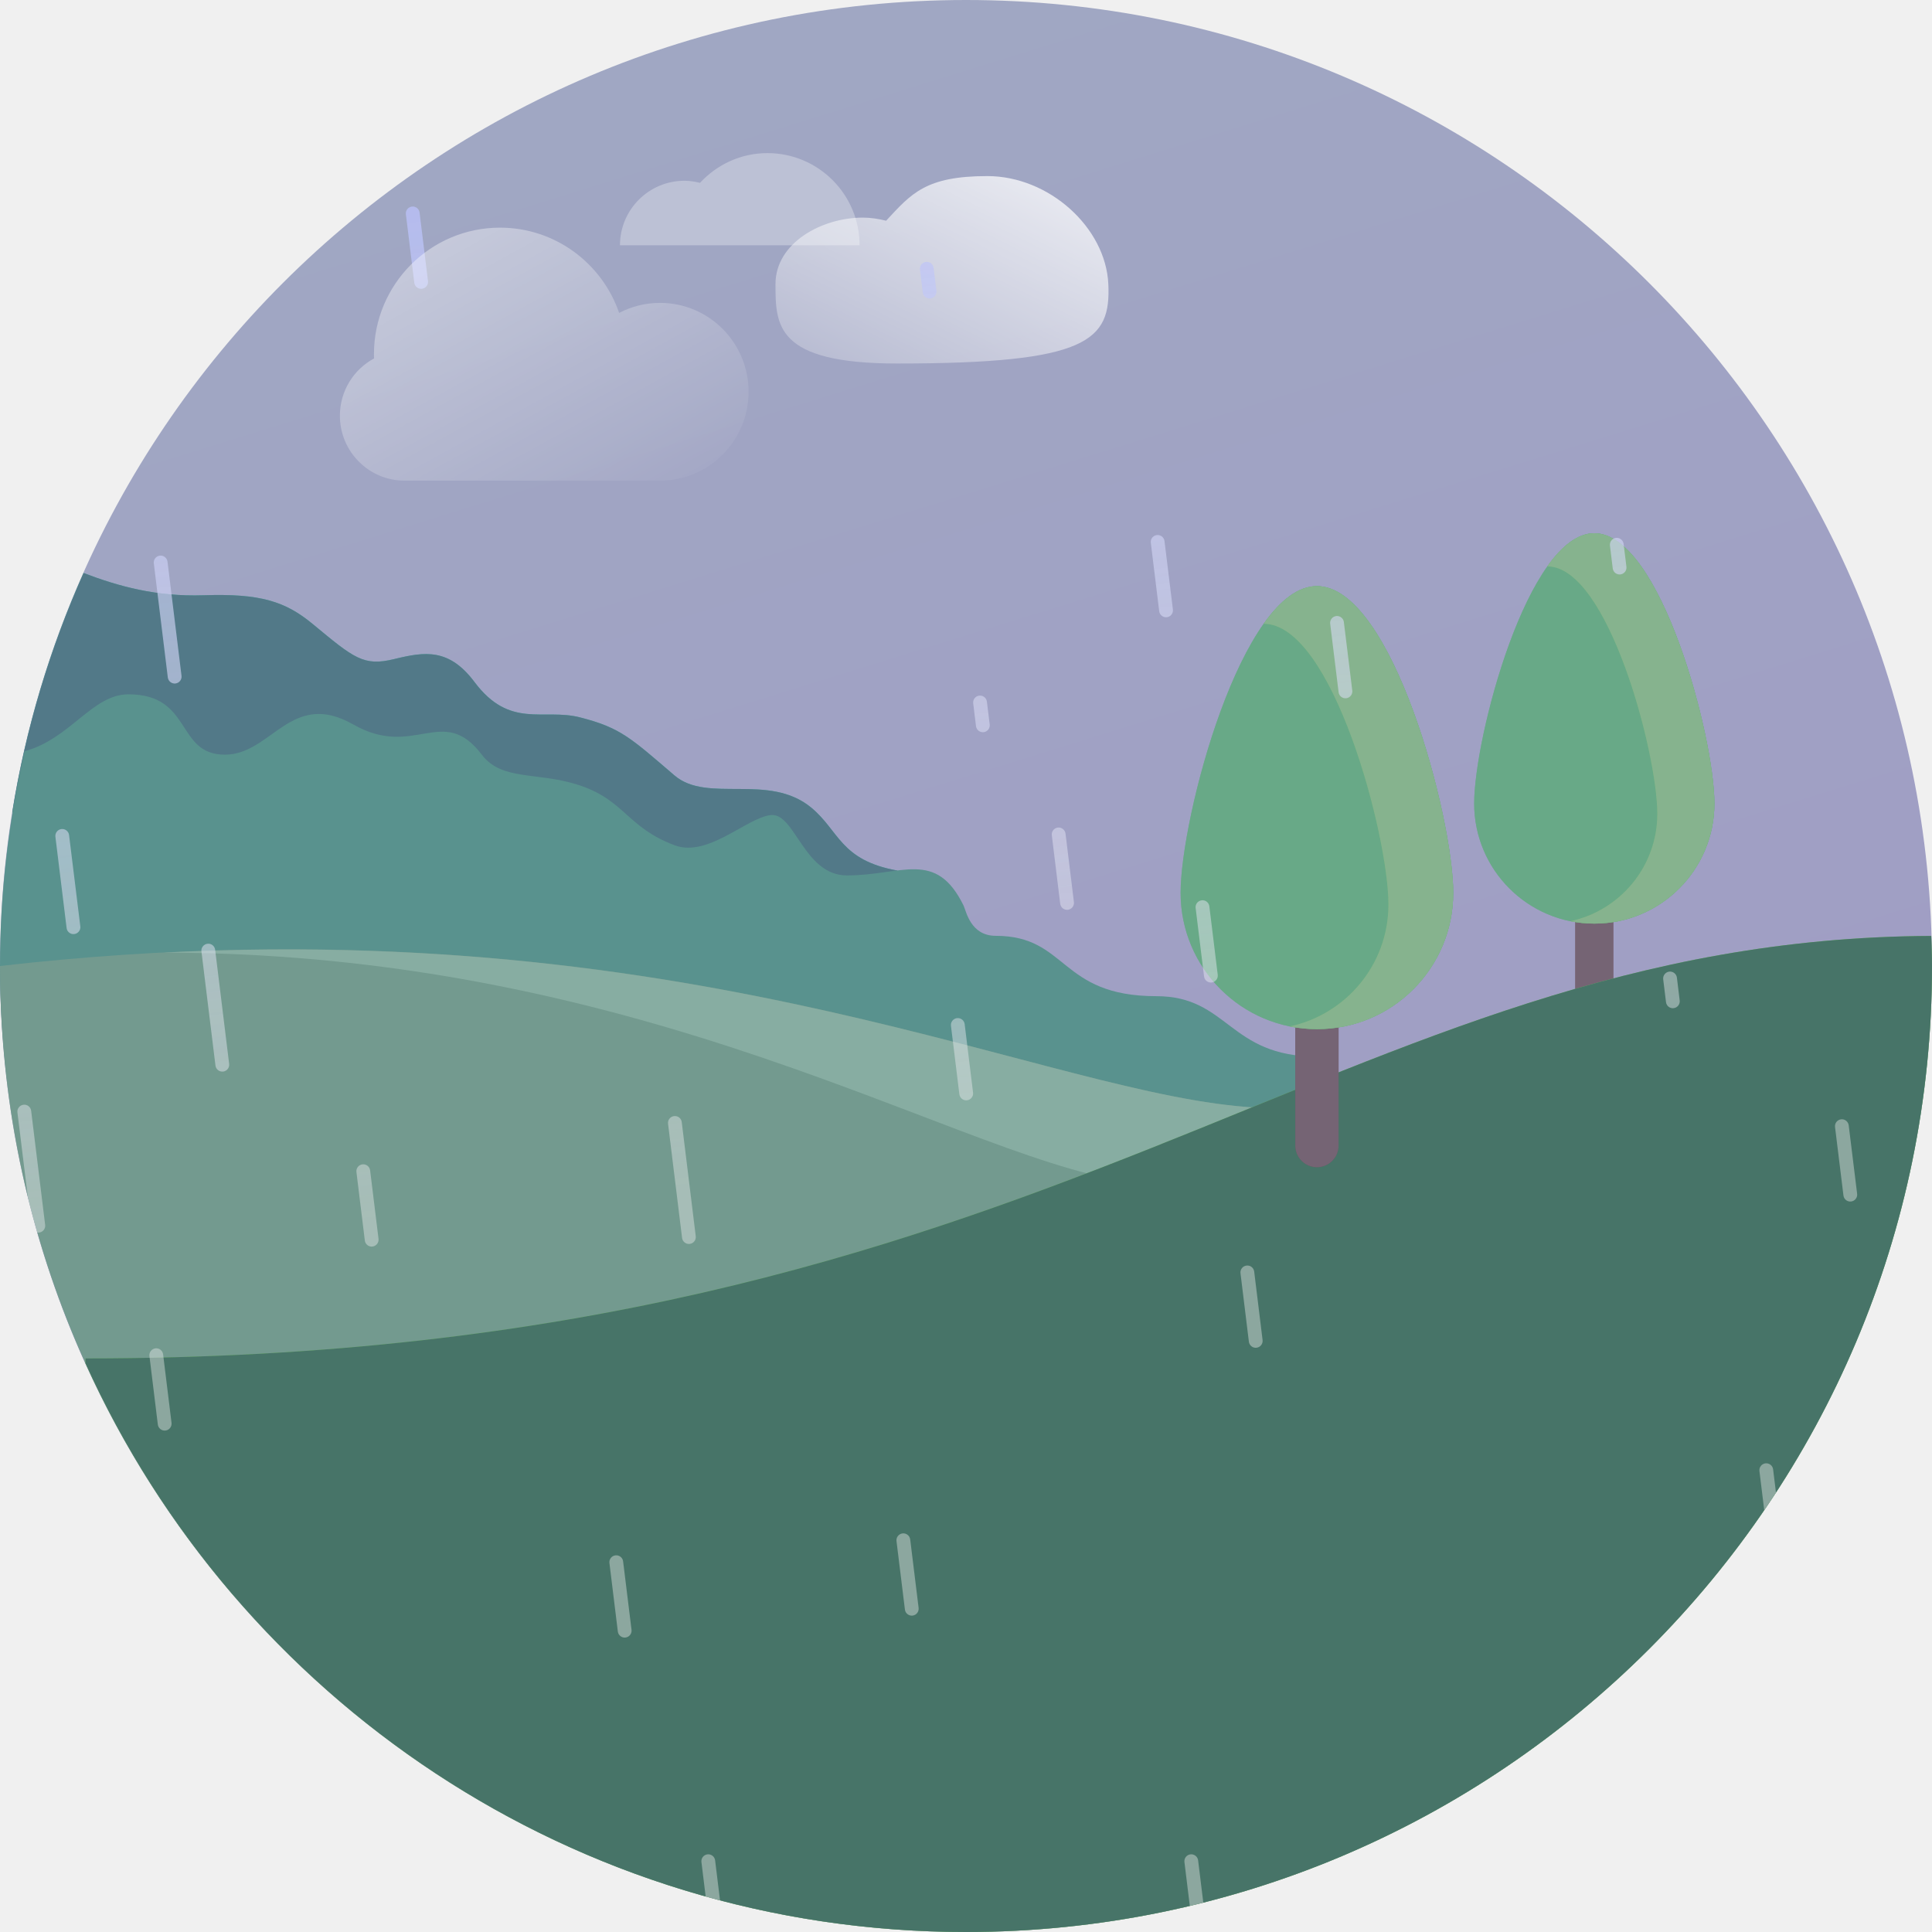
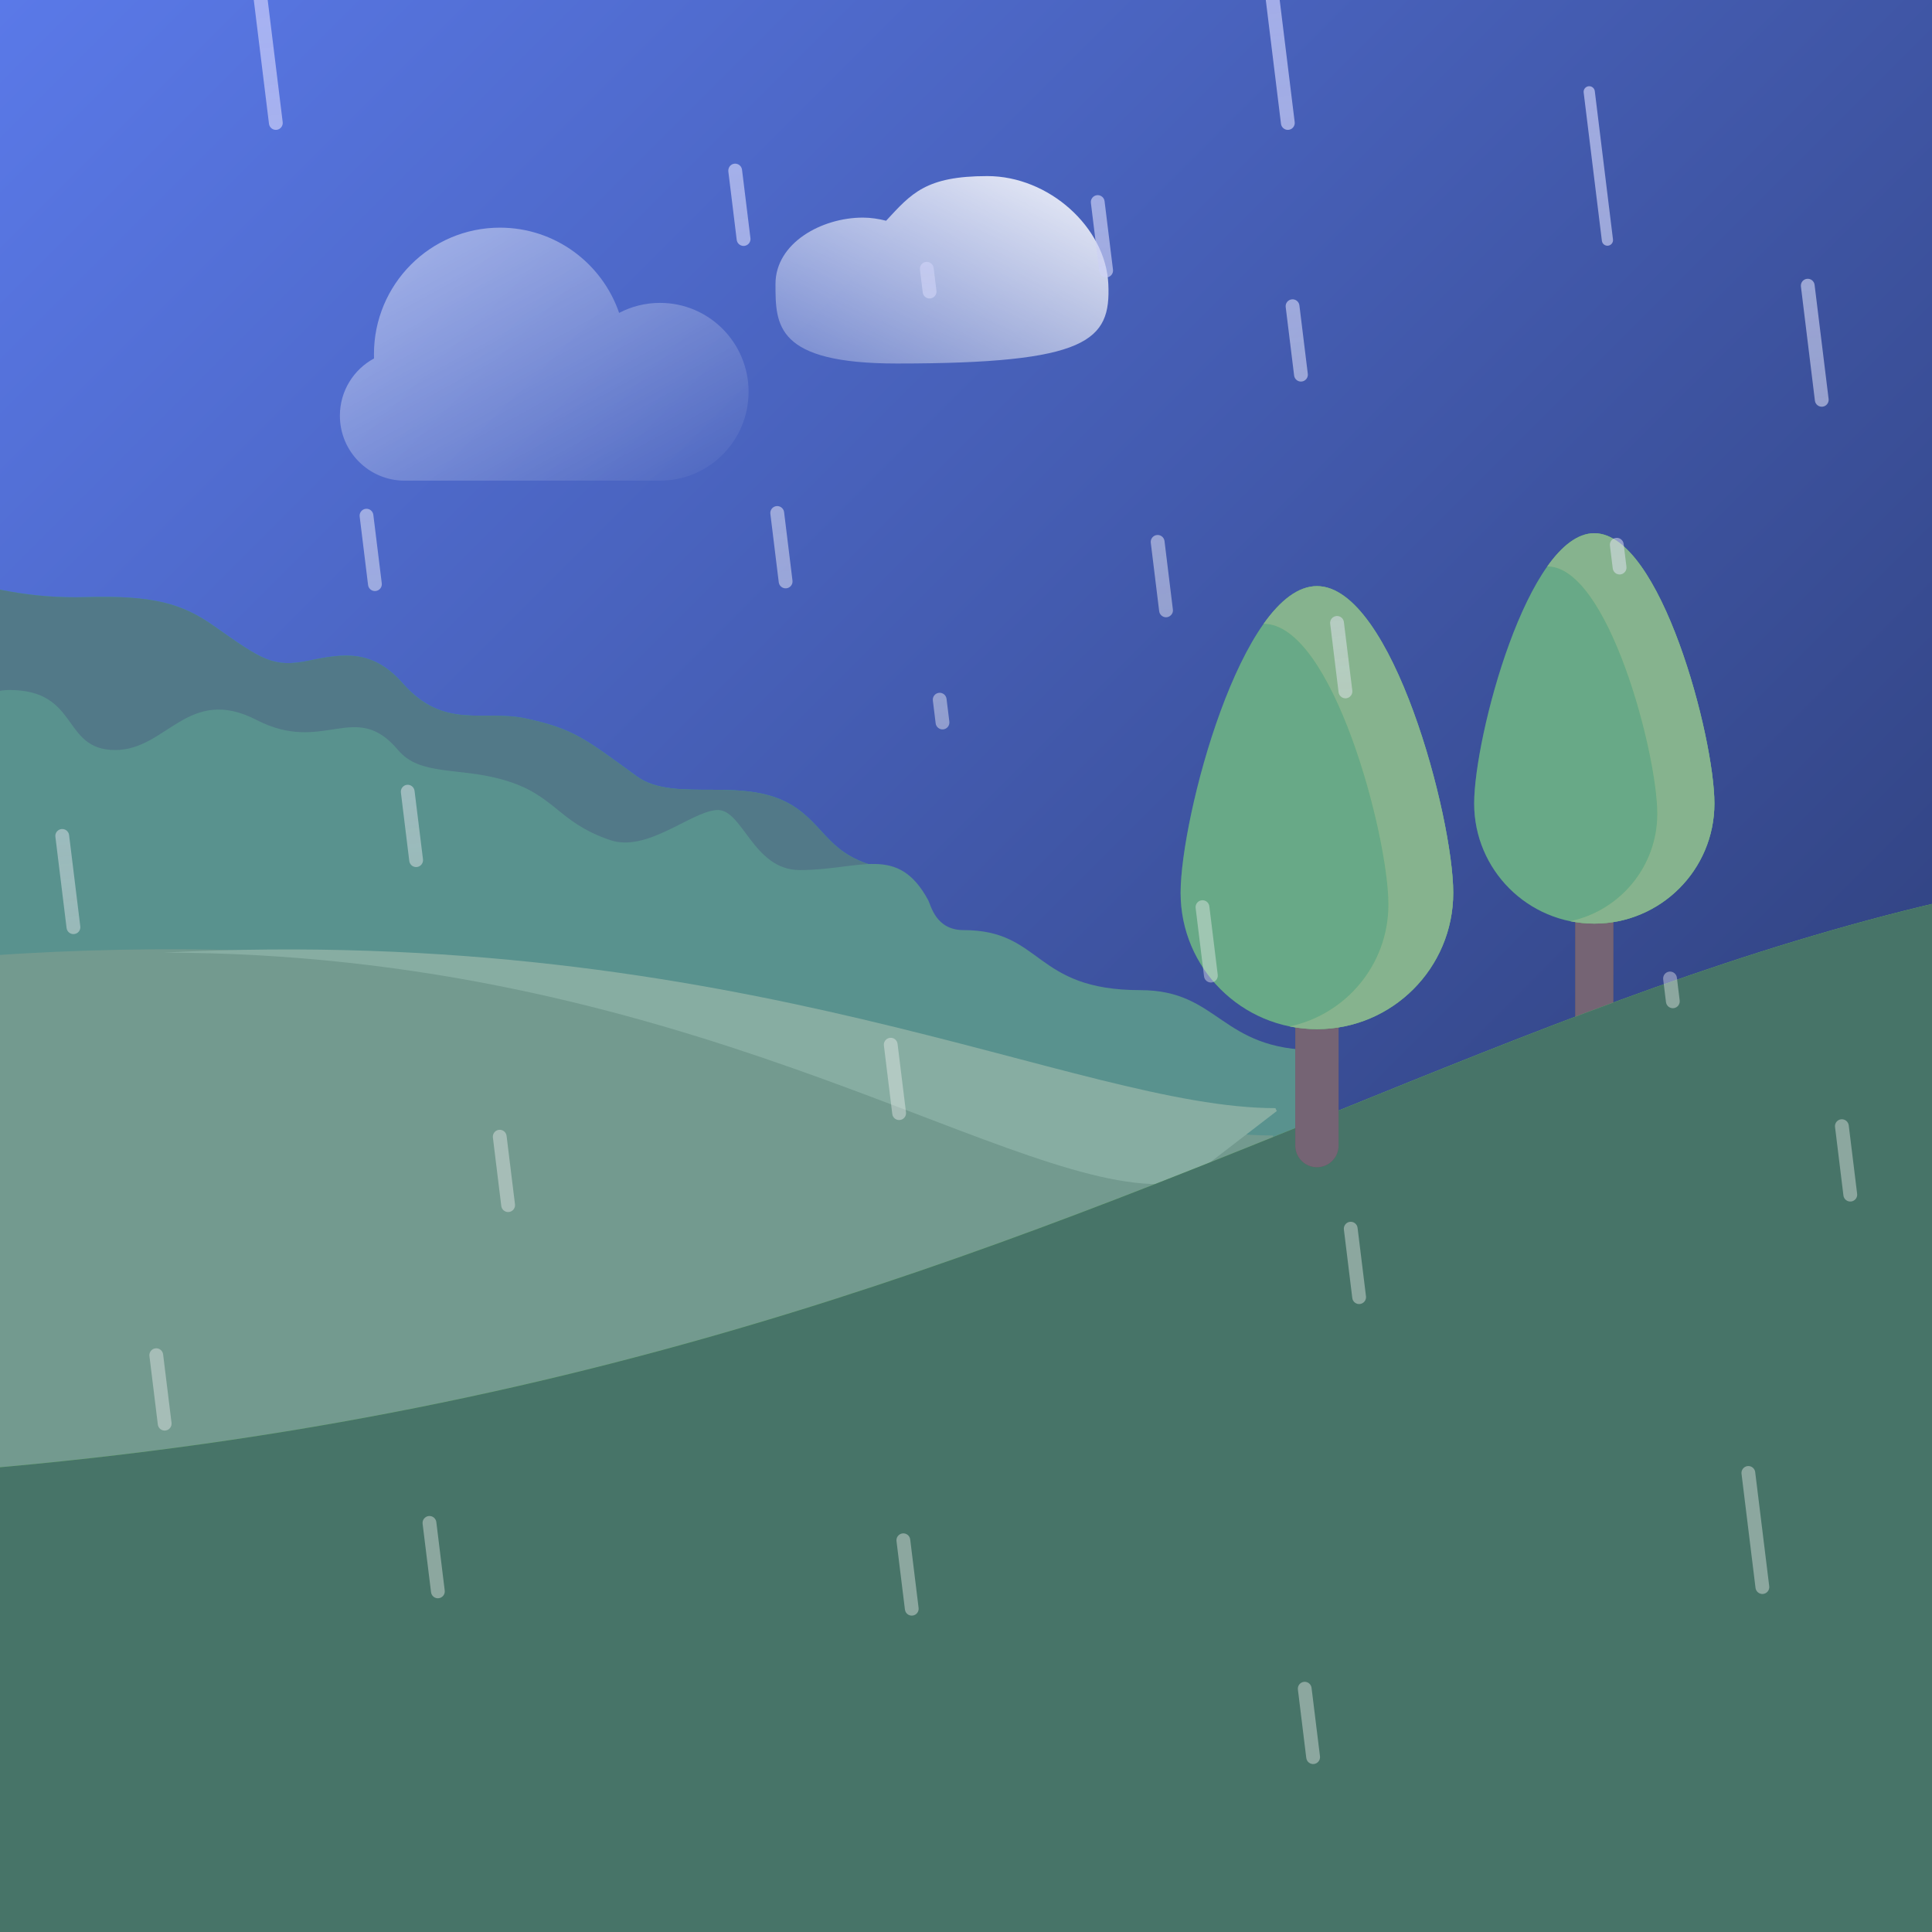
- <svg xmlns="http://www.w3.org/2000/svg" width="500" height="500" viewBox="0 0 84 84" fill="none">
-   <g id="19400007">
-     <g clip-path="url(#1002caf6)">
-       <circle id="6bfd7891" cx="42" cy="42" r="42" fill="url(#48014a24)" />
-       <g id="edde2a60">
-         <path d="M35.273 35.115C33.428 33.588 30.762 34.945 29.326 33.715C27.407 32.07 26.972 31.64 25.22 31.191C23.62 30.781 22.172 31.709 20.631 29.654C19.523 28.178 18.479 28.327 17.142 28.655C15.806 28.983 15.395 28.62 13.597 27.132C12.407 26.147 11.32 25.799 8.859 25.881C6.784 25.95 5.151 25.49 3.634 24.914C2.175 28.185 1.117 31.673 0.534 35.322C6.478 35.946 8.265 35.674 10.582 36.422C13.125 37.242 37.844 42.246 38.281 42C38.719 41.754 39.009 37.849 39.009 37.849C36.527 37.4 36.493 36.124 35.273 35.115Z" fill="#36B294" />
-         <path d="M35.273 35.115C33.428 33.588 30.762 34.945 29.326 33.715C27.407 32.07 26.972 31.64 25.22 31.191C23.62 30.781 22.172 31.709 20.631 29.654C19.523 28.178 18.479 28.327 17.142 28.655C15.806 28.983 15.395 28.62 13.597 27.132C12.407 26.147 11.32 25.799 8.859 25.881C6.784 25.95 5.151 25.49 3.634 24.914C2.175 28.185 1.117 31.673 0.534 35.322C6.478 35.946 8.265 35.674 10.582 36.422C13.125 37.242 37.844 42.246 38.281 42C38.719 41.754 39.009 37.849 39.009 37.849C36.527 37.4 36.493 36.124 35.273 35.115Z" fill="#5D6583" fill-opacity="0.738" />
+ <svg xmlns="http://www.w3.org/2000/svg" width="84" height="84" viewBox="0 0 84 84" fill="none">
+   <g id="5eac69ae" clip-path="url(#4eda7130)">
+     <rect id="91091f90" width="84" height="84" fill="url(#3e27d924)" />
+     <g id="c2b0465a">
+       <path d="M34.64 35.144C32.481 33.626 29.363 34.976 27.684 33.752C25.44 32.117 24.93 31.689 22.881 31.242C21.01 30.834 19.316 31.757 17.514 29.714C16.219 28.246 14.997 28.394 13.434 28.721C11.871 29.047 11.39 28.686 9.287 27.206C7.896 26.227 6.624 25.88 3.746 25.962C1.319 26.03 -0.591 25.573 -2.365 25C-4.072 28.253 -5.309 31.721 -5.991 35.35C0.961 35.971 3.051 35.701 5.761 36.444C8.735 37.26 37.646 42.236 38.158 41.991C38.67 41.746 39.009 37.863 39.009 37.863C36.106 37.417 36.066 36.148 34.64 35.144Z" fill="#36B294" />
+       <path d="M34.64 35.144C32.481 33.626 29.363 34.976 27.684 33.752C25.44 32.117 24.93 31.689 22.881 31.242C21.01 30.834 19.316 31.757 17.514 29.714C16.219 28.246 14.997 28.394 13.434 28.721C11.871 29.047 11.39 28.686 9.287 27.206C7.896 26.227 6.624 25.88 3.746 25.962C1.319 26.03 -0.591 25.573 -2.365 25C-4.072 28.253 -5.309 31.721 -5.991 35.35C0.961 35.971 3.051 35.701 5.761 36.444C8.735 37.26 37.646 42.236 38.158 41.991C38.67 41.746 39.009 37.863 39.009 37.863C36.106 37.417 36.066 36.148 34.64 35.144Z" fill="#5D6583" fill-opacity="0.738" />
+     </g>
+     <g id="962dfdbb">
+       <g id="0553d1d2">
+         <path d="M69.317 45.448C68.859 45.448 68.488 45.077 68.488 44.62V35.695C68.488 35.237 68.859 34.866 69.317 34.866C69.775 34.866 70.146 35.237 70.146 35.695V44.62C70.146 45.077 69.775 45.448 69.317 45.448Z" fill="#674447" />
+         <path d="M69.317 45.448C68.859 45.448 68.488 45.077 68.488 44.62V35.695C68.488 35.237 68.859 34.866 69.317 34.866C69.775 34.866 70.146 35.237 70.146 35.695V44.62C70.146 45.077 69.775 45.448 69.317 45.448Z" fill="#8588A6" fill-opacity="0.47" />
      </g>
-       <g id="4c0f764e">
-         <g id="50aa9f1f">
-           <path d="M69.317 45.448C68.859 45.448 68.488 45.077 68.488 44.62V35.695C68.488 35.237 68.859 34.866 69.317 34.866C69.775 34.866 70.146 35.237 70.146 35.695V44.62C70.146 45.077 69.775 45.448 69.317 45.448Z" fill="#674447" />
-           <path d="M69.317 45.448C68.859 45.448 68.488 45.077 68.488 44.62V35.695C68.488 35.237 68.859 34.866 69.317 34.866C69.775 34.866 70.146 35.237 70.146 35.695V44.62C70.146 45.077 69.775 45.448 69.317 45.448Z" fill="#8588A6" fill-opacity="0.47" />
-         </g>
-         <g id="2bec4eac">
-           <path d="M74.54 34.935C74.54 37.819 72.201 40.157 69.317 40.157C66.433 40.157 64.094 37.819 64.094 34.935C64.094 32.05 66.433 23.184 69.317 23.184C72.201 23.184 74.54 32.05 74.54 34.935Z" fill="#43AB5F" />
-           <path d="M74.54 34.935C74.54 37.819 72.201 40.157 69.317 40.157C66.433 40.157 64.094 37.819 64.094 34.935C64.094 32.05 66.433 23.184 69.317 23.184C72.201 23.184 74.54 32.05 74.54 34.935Z" fill="#A0A7C3" fill-opacity="0.399" />
-         </g>
-         <g id="4661a8de">
-           <path d="M69.317 23.184C68.593 23.184 67.903 23.743 67.276 24.626H67.277C69.916 24.626 72.057 32.741 72.057 35.381C72.057 37.677 70.436 39.592 68.277 40.052C68.613 40.12 68.96 40.157 69.317 40.157C72.201 40.157 74.539 37.819 74.539 34.935C74.54 32.05 72.201 23.184 69.317 23.184Z" fill="#71BE63" />
-           <path d="M69.317 23.184C68.593 23.184 67.903 23.743 67.276 24.626H67.277C69.916 24.626 72.057 32.741 72.057 35.381C72.057 37.677 70.436 39.592 68.277 40.052C68.613 40.12 68.96 40.157 69.317 40.157C72.201 40.157 74.539 37.819 74.539 34.935C74.54 32.05 72.201 23.184 69.317 23.184Z" fill="#A0A7C3" fill-opacity="0.45" />
-         </g>
+       <g id="203e7f80">
+         <path d="M74.54 34.935C74.54 37.819 72.201 40.157 69.317 40.157C66.433 40.157 64.094 37.819 64.094 34.935C64.094 32.05 66.433 23.184 69.317 23.184C72.201 23.184 74.54 32.05 74.54 34.935Z" fill="#43AB5F" />
+         <path d="M74.54 34.935C74.54 37.819 72.201 40.157 69.317 40.157C66.433 40.157 64.094 37.819 64.094 34.935C64.094 32.05 66.433 23.184 69.317 23.184C72.201 23.184 74.54 32.05 74.54 34.935Z" fill="#A0A7C3" fill-opacity="0.399" />
      </g>
-       <path id="1be281c4" opacity="0.3" d="M26.955 10.664C26.955 9.115 28.21 7.859 29.759 7.859C29.993 7.859 30.217 7.896 30.434 7.95C31.166 7.16 32.203 6.657 33.366 6.657C35.579 6.657 37.373 8.451 37.373 10.664H26.955Z" fill="white" />
-       <path id="39bb8900" d="M43.292 40.688C42.188 40.688 42.004 39.596 41.896 39.375C40.688 36.914 39.225 38.062 36.824 38.062C34.948 38.062 34.564 35.328 33.517 35.438C32.469 35.547 30.782 37.297 29.327 36.75C27.24 35.965 27.174 34.781 25.138 34.125C23.34 33.546 21.821 33.961 20.948 32.812C19.248 30.576 18.024 33.018 15.362 31.5C12.654 29.956 11.812 32.812 9.776 32.812C7.636 32.812 8.379 30.188 5.586 30.188C4.004 30.188 3.071 32.117 1.07 32.662C0.378 35.667 0 38.789 0 42C0 43.656 0.108 45.286 0.297 46.891C0.939 47.487 1.634 48.011 2.33 48.31C4.827 49.383 57.258 50.304 57.258 50.304V45.938C53.417 45.938 53.417 43.312 50.275 43.312C46.042 43.312 46.435 40.688 43.292 40.688Z" fill="#59928E" />
-       <path id="5c59da86" d="M17.555 71.129L56.438 50.304L55.453 48.18C46.038 48.18 29.701 38.609 0 42C0 52.462 3.834 62.022 10.162 69.375C14.136 70.324 17.555 71.129 17.555 71.129Z" fill="#739A8F" />
-       <path id="645cc3ab" d="M55.453 48.18C46.82 48.18 32.356 40.139 7.113 41.418C29.556 41.438 43.319 51.484 50.367 51.484L52.336 50.749L55.512 48.306L55.453 48.18Z" fill="#87ADA2" />
-       <path id="54f51136" opacity="0.9" d="M37.514 9.461C37.865 9.461 38.201 9.516 38.527 9.597C39.626 8.411 40.251 7.656 42.928 7.656C45.605 7.656 48.073 9.885 48.188 12.348C48.302 14.81 47.331 15.805 39 15.805C33.717 15.805 33.717 14.136 33.717 12.348C33.717 10.56 35.73 9.461 37.514 9.461Z" fill="url(#4159bc4e)" />
-       <g id="af1a7c2e">
-         <path d="M3.719 59.273C10.307 73.85 24.963 84 42 84C65.196 84 84 65.196 84 42C84 41.562 83.98 41.128 83.967 40.693C57.995 40.812 46.217 59.062 3.719 59.062V59.273Z" fill="#71BE63" />
-         <path d="M3.719 59.273C10.307 73.85 24.963 84 42 84C65.196 84 84 65.196 84 42C84 41.562 83.98 41.128 83.967 40.693C57.995 40.812 46.217 59.062 3.719 59.062V59.273Z" fill="#477468" />
+       <g id="f1ecb10f">
+         <path d="M69.317 23.184C68.593 23.184 67.903 23.743 67.276 24.626H67.277C69.917 24.626 72.057 32.741 72.057 35.381C72.057 37.678 70.436 39.592 68.277 40.053C68.613 40.12 68.961 40.157 69.317 40.157C72.201 40.157 74.539 37.819 74.539 34.935C74.54 32.05 72.201 23.184 69.317 23.184Z" fill="#71BE63" />
+         <path d="M69.317 23.184C68.593 23.184 67.903 23.743 67.276 24.626H67.277C69.917 24.626 72.057 32.741 72.057 35.381C72.057 37.678 70.436 39.592 68.277 40.053C68.613 40.12 68.961 40.157 69.317 40.157C72.201 40.157 74.539 37.819 74.539 34.935C74.54 32.05 72.201 23.184 69.317 23.184Z" fill="#A0A7C3" fill-opacity="0.45" />
      </g>
-       <g id="97831d52">
-         <g id="2358705f">
-           <path d="M57.258 50.749C56.738 50.749 56.317 50.328 56.317 49.809V39.682C56.317 39.162 56.738 38.742 57.258 38.742C57.778 38.742 58.199 39.162 58.199 39.682V49.809C58.199 50.328 57.778 50.749 57.258 50.749Z" fill="#674447" />
-           <path d="M57.258 50.749C56.738 50.749 56.317 50.328 56.317 49.809V39.682C56.317 39.162 56.738 38.742 57.258 38.742C57.778 38.742 58.199 39.162 58.199 39.682V49.809C58.199 50.328 57.778 50.749 57.258 50.749Z" fill="#8588A6" fill-opacity="0.47" />
-         </g>
-         <g id="f01a88e6">
-           <path d="M63.184 38.819C63.184 42.092 60.531 44.745 57.258 44.745C53.985 44.745 51.331 42.092 51.331 38.819C51.331 35.546 53.985 25.484 57.258 25.484C60.531 25.484 63.184 35.546 63.184 38.819Z" fill="#43AB5F" />
-           <path d="M63.184 38.819C63.184 42.092 60.531 44.745 57.258 44.745C53.985 44.745 51.331 42.092 51.331 38.819C51.331 35.546 53.985 25.484 57.258 25.484C60.531 25.484 63.184 35.546 63.184 38.819Z" fill="#A0A7C3" fill-opacity="0.399" />
-         </g>
-         <g id="53e7d872">
-           <path d="M57.258 25.484C56.436 25.484 55.654 26.119 54.942 27.121H54.943C57.938 27.121 60.367 36.33 60.367 39.326C60.367 41.931 58.528 44.104 56.078 44.627C56.459 44.704 56.853 44.746 57.258 44.746C60.531 44.746 63.184 42.092 63.184 38.819C63.184 35.546 60.531 25.484 57.258 25.484Z" fill="#71BE63" />
-           <path d="M57.258 25.484C56.436 25.484 55.654 26.119 54.942 27.121H54.943C57.938 27.121 60.367 36.33 60.367 39.326C60.367 41.931 58.528 44.104 56.078 44.627C56.459 44.704 56.853 44.746 57.258 44.746C60.531 44.746 63.184 42.092 63.184 38.819C63.184 35.546 60.531 25.484 57.258 25.484Z" fill="#A0A7C3" fill-opacity="0.45" />
-         </g>
+     </g>
+     <path id="16c2cd96" d="M41.892 40.439C40.677 40.439 40.474 39.354 40.355 39.134C39.026 36.688 37.416 37.829 34.775 37.829C32.71 37.829 32.288 35.111 31.136 35.22C29.983 35.328 28.127 37.068 26.526 36.525C24.229 35.744 24.157 34.567 21.916 33.915C19.939 33.339 18.267 33.752 17.307 32.61C15.437 30.387 14.089 32.814 11.16 31.305C8.181 29.77 7.255 32.61 5.014 32.61C2.66 32.61 3.477 30 0.404 30C-1.337 30 -2.363 31.918 -4.565 32.461C-5.326 35.447 -5.742 38.552 -5.742 41.744C-5.742 43.39 -5.623 45.011 -5.415 46.607C-4.709 47.2 -3.945 47.721 -3.178 48.018C-0.431 49.084 57.258 50 57.258 50V45.659C53.032 45.659 53.032 43.049 49.575 43.049C44.917 43.049 45.349 40.439 41.892 40.439Z" fill="#59928E" />
+     <path id="e75abef1" d="M13.033 76.273L56.438 51.86L55.339 49.37C44.829 49.37 26.592 38.15 -6.562 42.125C-6.562 54.389 -2.283 65.597 4.781 74.216C9.218 75.329 13.033 76.273 13.033 76.273Z" fill="#739A8F" />
+     <path id="6d26fd55" d="M55.453 48.18C46.82 48.18 32.356 40.139 7.113 41.418C29.556 41.438 43.319 51.484 50.367 51.484L52.336 50.75L55.512 48.306L55.453 48.18Z" fill="#87ADA2" />
+     <path id="db16521d" d="M37.514 9.461C37.865 9.461 38.201 9.516 38.527 9.597C39.626 8.411 40.251 7.656 42.928 7.656C45.605 7.656 48.073 9.885 48.188 12.348C48.302 14.81 47.331 15.805 39 15.805C33.717 15.805 33.717 14.136 33.717 12.348C33.717 10.56 35.73 9.461 37.514 9.461Z" fill="url(#94e113ac)" />
+     <g id="79ed4044">
+       <path d="M-18 64.887C-8.07 86.766 14.02 102 39.697 102C74.659 102 103 73.777 103 38.962C103 38.304 102.97 37.653 102.95 37C63.805 37.179 46.054 64.571 -18 64.571V64.887Z" fill="#71BE63" />
+       <path d="M-18 64.887C-8.07 86.766 14.02 102 39.697 102C74.659 102 103 73.777 103 38.962C103 38.304 102.97 37.653 102.95 37C63.805 37.179 46.054 64.571 -18 64.571V64.887Z" fill="#477468" />
+     </g>
+     <g id="cb2a4617">
+       <g id="487eff85">
+         <path d="M57.258 50.749C56.738 50.749 56.317 50.328 56.317 49.809V39.682C56.317 39.162 56.738 38.742 57.258 38.742C57.778 38.742 58.199 39.162 58.199 39.682V49.809C58.199 50.328 57.778 50.749 57.258 50.749Z" fill="#674447" />
+         <path d="M57.258 50.749C56.738 50.749 56.317 50.328 56.317 49.809V39.682C56.317 39.162 56.738 38.742 57.258 38.742C57.778 38.742 58.199 39.162 58.199 39.682V49.809C58.199 50.328 57.778 50.749 57.258 50.749Z" fill="#8588A6" fill-opacity="0.47" />
      </g>
-       <path id="9ab3796e" opacity="0.8" d="M30.757 80.624C30.922 80.604 31.072 80.721 31.092 80.885L31.458 83.863C31.477 84.028 31.361 84.177 31.197 84.197C31.032 84.218 30.882 84.1 30.862 83.936L30.497 80.958C30.477 80.794 30.593 80.644 30.757 80.624ZM51.757 80.624C51.922 80.604 52.072 80.721 52.092 80.885L52.458 83.863C52.477 84.028 52.361 84.177 52.197 84.197C52.032 84.218 51.882 84.1 51.862 83.936L51.497 80.958C51.477 80.794 51.593 80.644 51.757 80.624ZM13.164 74.778C13.328 74.758 13.477 74.876 13.498 75.04L14.107 80.002C14.127 80.166 14.011 80.317 13.846 80.337C13.682 80.357 13.531 80.24 13.511 80.075L12.902 75.112C12.882 74.948 12.999 74.799 13.164 74.778ZM26.757 67.624C26.922 67.604 27.072 67.721 27.092 67.885L27.458 70.863C27.477 71.028 27.361 71.177 27.197 71.197C27.032 71.218 26.882 71.1 26.862 70.936L26.497 67.958C26.477 67.794 26.593 67.644 26.757 67.624ZM39.24 66.67C39.404 66.65 39.554 66.767 39.574 66.932L39.94 69.909C39.96 70.073 39.843 70.223 39.678 70.243C39.514 70.263 39.364 70.146 39.344 69.981L38.978 67.004C38.958 66.84 39.075 66.69 39.24 66.67ZM76.757 63.624C76.922 63.604 77.072 63.721 77.092 63.885L77.458 66.863C77.478 67.028 77.361 67.177 77.197 67.197C77.032 67.218 76.882 67.1 76.862 66.936L76.497 63.958C76.477 63.794 76.593 63.645 76.757 63.624ZM6.757 58.624C6.922 58.604 7.072 58.721 7.092 58.885L7.458 61.863C7.478 62.028 7.361 62.177 7.197 62.197C7.032 62.218 6.882 62.1 6.862 61.936L6.497 58.958C6.477 58.794 6.593 58.645 6.757 58.624ZM54.314 55.033C54.426 55.065 54.515 55.162 54.53 55.285L54.895 58.263C54.915 58.427 54.799 58.576 54.634 58.597C54.593 58.602 54.553 58.599 54.515 58.588C54.403 58.556 54.315 58.459 54.299 58.336L53.934 55.358C53.914 55.194 54.031 55.045 54.195 55.025C54.236 55.019 54.277 55.023 54.314 55.033ZM15.757 50.624C15.922 50.604 16.072 50.721 16.092 50.885L16.458 53.863C16.477 54.028 16.361 54.177 16.197 54.197C16.032 54.218 15.882 54.1 15.862 53.936L15.497 50.958C15.477 50.794 15.593 50.645 15.757 50.624ZM29.307 48.526C29.472 48.505 29.621 48.622 29.641 48.786L30.25 53.749C30.271 53.913 30.154 54.063 29.99 54.083C29.825 54.103 29.675 53.987 29.655 53.822L29.046 48.859C29.025 48.695 29.143 48.546 29.307 48.526ZM1.02 48.032C1.184 48.012 1.334 48.129 1.354 48.293L1.963 53.256C1.984 53.42 1.867 53.569 1.703 53.59C1.538 53.61 1.388 53.493 1.368 53.329L0.758 48.366C0.738 48.202 0.856 48.053 1.02 48.032ZM80.046 48.666C80.21 48.646 80.359 48.764 80.379 48.928L80.745 51.905C80.765 52.07 80.648 52.219 80.484 52.239C80.32 52.26 80.17 52.143 80.15 51.979L79.784 49.001C79.764 48.837 79.881 48.686 80.046 48.666ZM41.608 44.267C41.772 44.247 41.922 44.363 41.942 44.527L42.307 47.505C42.327 47.669 42.211 47.819 42.046 47.839C41.882 47.859 41.733 47.743 41.712 47.578L41.346 44.601C41.326 44.436 41.444 44.287 41.608 44.267ZM9.02 41.032C9.184 41.012 9.334 41.129 9.354 41.293L9.963 46.256C9.984 46.42 9.867 46.569 9.703 46.59C9.538 46.61 9.388 46.493 9.368 46.329L8.758 41.366C8.738 41.202 8.856 41.053 9.02 41.032ZM72.574 42.245C72.738 42.225 72.889 42.342 72.909 42.507L73.03 43.499C73.05 43.663 72.933 43.813 72.769 43.833C72.605 43.853 72.455 43.737 72.435 43.572L72.313 42.58C72.293 42.416 72.409 42.266 72.574 42.245ZM52.364 39.152C52.476 39.184 52.564 39.281 52.58 39.404L52.945 42.382C52.965 42.546 52.849 42.697 52.684 42.717C52.643 42.722 52.603 42.718 52.565 42.707C52.453 42.675 52.365 42.578 52.35 42.455L51.984 39.478C51.964 39.313 52.081 39.164 52.246 39.144C52.287 39.139 52.327 39.142 52.364 39.152ZM2.669 36.046C2.834 36.026 2.983 36.143 3.003 36.308L3.492 40.277C3.512 40.442 3.394 40.591 3.23 40.611C3.066 40.632 2.916 40.515 2.896 40.351L2.409 36.381C2.389 36.217 2.505 36.066 2.669 36.046ZM45.992 35.981C46.156 35.961 46.306 36.079 46.327 36.243L46.692 39.221C46.712 39.385 46.595 39.535 46.43 39.555C46.266 39.575 46.117 39.458 46.096 39.294L45.731 36.316C45.711 36.152 45.827 36.002 45.992 35.981ZM42.574 30.245C42.738 30.225 42.889 30.342 42.909 30.507L43.03 31.499C43.05 31.663 42.934 31.813 42.769 31.833C42.605 31.853 42.455 31.737 42.435 31.572L42.313 30.58C42.293 30.416 42.409 30.265 42.574 30.245ZM58.095 26.785C58.26 26.765 58.409 26.883 58.429 27.047L58.795 30.024C58.816 30.189 58.698 30.338 58.534 30.358C58.369 30.379 58.22 30.262 58.2 30.098L57.834 27.12C57.813 26.956 57.931 26.805 58.095 26.785ZM6.948 24.158C7.112 24.138 7.263 24.256 7.283 24.42L7.892 29.383C7.912 29.547 7.795 29.697 7.63 29.717C7.466 29.737 7.317 29.619 7.296 29.455L6.687 24.493C6.667 24.329 6.783 24.179 6.948 24.158ZM50.295 23.263C50.46 23.243 50.609 23.359 50.63 23.523L50.996 26.501C51.016 26.666 50.898 26.816 50.734 26.836C50.57 26.856 50.42 26.739 50.4 26.574L50.035 23.597C50.015 23.432 50.131 23.283 50.295 23.263ZM70.258 23.387C70.423 23.367 70.572 23.484 70.592 23.648L70.714 24.641C70.735 24.805 70.618 24.954 70.454 24.975C70.289 24.995 70.139 24.878 70.119 24.714L69.998 23.722C69.977 23.557 70.094 23.407 70.258 23.387ZM40.258 11.387C40.423 11.367 40.572 11.484 40.592 11.649L40.714 12.641C40.735 12.805 40.618 12.954 40.454 12.975C40.289 12.995 40.139 12.878 40.119 12.714L39.998 11.722C39.977 11.557 40.094 11.407 40.258 11.387ZM17.908 8.982C18.072 8.961 18.223 9.079 18.243 9.243L18.608 12.221C18.628 12.385 18.511 12.534 18.347 12.555C18.183 12.575 18.033 12.458 18.012 12.294L17.647 9.316C17.627 9.152 17.744 9.002 17.908 8.982Z" fill="url(#89e62499)" />
-       <path id="47a871eb" opacity="0.9" d="M21.795 20.898H28.698C30.824 20.898 32.547 19.168 32.547 17.034C32.547 14.899 30.824 13.169 28.698 13.169C28.056 13.169 27.451 13.326 26.919 13.605C26.178 11.448 24.138 9.898 21.738 9.898C18.712 9.898 16.259 12.361 16.259 15.398C16.259 15.461 16.26 15.523 16.262 15.585C15.379 16.061 14.778 16.997 14.778 18.074C14.778 19.634 16.038 20.898 17.591 20.898H21.738C21.746 20.898 21.795 20.898 21.795 20.898H21.738H21.795Z" fill="url(#de1f0c72)" />
+       <g id="6437a61d">
+         <path d="M63.184 38.819C63.184 42.092 60.531 44.745 57.258 44.745C53.985 44.745 51.331 42.092 51.331 38.819C51.331 35.546 53.985 25.484 57.258 25.484C60.531 25.484 63.184 35.546 63.184 38.819Z" fill="#43AB5F" />
+         <path d="M63.184 38.819C63.184 42.092 60.531 44.745 57.258 44.745C53.985 44.745 51.331 42.092 51.331 38.819C51.331 35.546 53.985 25.484 57.258 25.484C60.531 25.484 63.184 35.546 63.184 38.819Z" fill="#A0A7C3" fill-opacity="0.399" />
+       </g>
+       <g id="e854de40">
+         <path d="M57.258 25.484C56.436 25.484 55.654 26.119 54.942 27.121H54.943C57.938 27.121 60.367 36.33 60.367 39.326C60.367 41.931 58.528 44.104 56.078 44.627C56.459 44.704 56.854 44.746 57.258 44.746C60.531 44.746 63.184 42.092 63.184 38.819C63.184 35.546 60.531 25.484 57.258 25.484Z" fill="#71BE63" />
+         <path d="M57.258 25.484C56.436 25.484 55.654 26.119 54.942 27.121H54.943C57.938 27.121 60.367 36.33 60.367 39.326C60.367 41.931 58.528 44.104 56.078 44.627C56.459 44.704 56.854 44.746 57.258 44.746C60.531 44.746 63.184 42.092 63.184 38.819C63.184 35.546 60.531 25.484 57.258 25.484Z" fill="#A0A7C3" fill-opacity="0.45" />
+       </g>
    </g>
+     <path id="1c2b4b28" opacity="0.8" d="M56.69 73.124C56.855 73.104 57.004 73.221 57.024 73.385L57.391 76.362C57.41 76.527 57.293 76.676 57.129 76.696C56.965 76.716 56.815 76.599 56.795 76.435L56.43 73.458C56.41 73.294 56.526 73.144 56.69 73.124ZM39.24 66.67C39.404 66.65 39.554 66.767 39.574 66.931L39.939 69.908C39.96 70.073 39.843 70.222 39.679 70.242C39.514 70.263 39.365 70.146 39.345 69.982L38.978 67.004C38.958 66.84 39.076 66.69 39.24 66.67ZM18.636 65.915C18.8 65.895 18.951 66.013 18.971 66.177L19.336 69.154C19.356 69.319 19.239 69.468 19.075 69.488C18.911 69.508 18.762 69.392 18.741 69.228L18.374 66.25C18.354 66.086 18.471 65.936 18.636 65.915ZM75.978 63.743C76.143 63.723 76.293 63.84 76.313 64.004L76.923 68.967C76.943 69.131 76.826 69.282 76.661 69.302C76.497 69.322 76.347 69.204 76.327 69.04L75.718 64.077C75.698 63.913 75.814 63.764 75.978 63.743ZM6.758 58.624C6.922 58.604 7.071 58.721 7.092 58.885L7.458 61.862C7.478 62.027 7.361 62.177 7.196 62.197C7.032 62.217 6.882 62.1 6.862 61.936L6.497 58.958C6.477 58.794 6.593 58.644 6.758 58.624ZM58.691 53.123C58.855 53.103 59.005 53.22 59.025 53.384L59.391 56.361C59.411 56.526 59.293 56.676 59.129 56.696C58.965 56.716 58.815 56.6 58.795 56.436L58.43 53.458C58.41 53.294 58.527 53.143 58.691 53.123ZM21.691 49.123C21.855 49.103 22.005 49.22 22.025 49.384L22.391 52.362C22.41 52.527 22.293 52.676 22.129 52.696C21.965 52.716 21.815 52.599 21.795 52.435L21.43 49.458C21.41 49.294 21.527 49.143 21.691 49.123ZM80.045 48.666C80.168 48.651 80.283 48.713 80.342 48.815C80.361 48.848 80.375 48.886 80.38 48.927L80.745 51.905C80.748 51.926 80.748 51.946 80.746 51.966C80.741 52.025 80.719 52.081 80.684 52.126C80.667 52.148 80.646 52.166 80.624 52.182C80.599 52.2 80.573 52.216 80.543 52.226C80.524 52.232 80.505 52.237 80.484 52.239H80.482C80.319 52.259 80.169 52.142 80.149 51.978L79.784 49C79.779 48.959 79.782 48.919 79.793 48.882C79.825 48.769 79.921 48.681 80.045 48.666ZM38.69 45.123C38.855 45.103 39.005 45.221 39.025 45.385L39.391 48.362C39.411 48.527 39.293 48.676 39.129 48.696C38.965 48.716 38.815 48.6 38.795 48.436L38.43 45.457C38.41 45.293 38.526 45.144 38.69 45.123ZM72.574 42.245C72.738 42.225 72.888 42.342 72.908 42.506L73.03 43.499C73.05 43.663 72.934 43.813 72.769 43.833C72.605 43.853 72.455 43.737 72.434 43.572L72.312 42.579C72.293 42.415 72.41 42.265 72.574 42.245ZM52.307 39.142C52.446 39.153 52.562 39.261 52.58 39.404L52.945 42.382C52.948 42.403 52.948 42.423 52.946 42.443C52.935 42.581 52.828 42.698 52.684 42.716C52.582 42.729 52.484 42.688 52.421 42.615C52.396 42.586 52.376 42.552 52.363 42.515C52.357 42.496 52.352 42.476 52.35 42.455L51.984 39.478C51.964 39.314 52.081 39.163 52.245 39.143C52.266 39.14 52.286 39.14 52.307 39.142ZM2.67 36.046C2.834 36.026 2.983 36.143 3.004 36.307L3.491 40.278C3.511 40.442 3.395 40.591 3.23 40.611C3.066 40.632 2.916 40.515 2.895 40.351L2.408 36.38C2.388 36.216 2.506 36.066 2.67 36.046ZM17.69 34.123C17.855 34.103 18.004 34.221 18.024 34.385L18.391 37.362C18.411 37.527 18.293 37.676 18.129 37.696C17.965 37.716 17.815 37.6 17.795 37.436L17.43 34.457C17.41 34.293 17.526 34.143 17.69 34.123ZM40.819 30.123C40.984 30.103 41.134 30.221 41.154 30.385L41.276 31.377C41.296 31.541 41.18 31.691 41.016 31.711C40.851 31.731 40.701 31.614 40.681 31.449L40.559 30.457C40.539 30.293 40.655 30.144 40.819 30.123ZM58.214 26.794C58.326 26.826 58.414 26.923 58.43 27.046L58.796 30.025C58.816 30.189 58.698 30.339 58.534 30.36C58.37 30.38 58.22 30.262 58.199 30.098L57.834 27.119C57.831 27.099 57.831 27.078 57.833 27.059C57.836 27.019 57.847 26.981 57.864 26.946C57.908 26.861 57.993 26.798 58.096 26.785C58.136 26.78 58.177 26.784 58.214 26.794ZM50.296 23.262C50.46 23.242 50.611 23.359 50.631 23.524L50.995 26.501C50.998 26.521 50.999 26.542 50.997 26.562C50.994 26.602 50.982 26.64 50.965 26.674C50.942 26.719 50.907 26.757 50.865 26.785C50.827 26.811 50.783 26.83 50.734 26.836C50.714 26.839 50.694 26.839 50.674 26.837C50.535 26.826 50.417 26.718 50.399 26.574L50.034 23.597C50.014 23.432 50.131 23.282 50.296 23.262ZM15.898 22.123C16.063 22.103 16.212 22.22 16.232 22.384L16.599 25.363C16.619 25.527 16.501 25.676 16.337 25.696C16.173 25.716 16.023 25.599 16.003 25.435L15.638 22.457C15.618 22.293 15.734 22.143 15.898 22.123ZM33.756 22.005C33.92 21.985 34.071 22.102 34.091 22.267L34.456 25.244C34.476 25.409 34.359 25.558 34.194 25.578C34.03 25.598 33.88 25.482 33.859 25.317L33.494 22.34C33.474 22.175 33.591 22.025 33.756 22.005ZM70.259 23.387C70.423 23.367 70.572 23.483 70.593 23.648L70.715 24.641C70.735 24.805 70.618 24.955 70.453 24.975C70.289 24.995 70.139 24.878 70.119 24.714L69.997 23.721C69.977 23.556 70.094 23.407 70.259 23.387ZM78.561 12.123C78.726 12.103 78.875 12.22 78.895 12.384L79.505 17.347C79.525 17.511 79.408 17.661 79.244 17.682C79.08 17.702 78.929 17.584 78.909 17.42L78.301 12.457C78.281 12.293 78.397 12.143 78.561 12.123ZM56.161 13.016C56.325 12.996 56.476 13.112 56.496 13.277L56.861 16.254C56.882 16.418 56.765 16.568 56.6 16.588C56.436 16.608 56.286 16.492 56.266 16.327L55.9 13.35C55.88 13.185 55.997 13.036 56.161 13.016ZM40.259 11.387C40.423 11.367 40.572 11.483 40.593 11.648L40.715 12.641C40.735 12.805 40.617 12.956 40.453 12.976C40.289 12.996 40.139 12.878 40.119 12.714L39.998 11.721C39.978 11.556 40.094 11.407 40.259 11.387ZM47.69 8.487C47.855 8.467 48.005 8.584 48.025 8.748L48.391 11.726C48.411 11.89 48.293 12.04 48.129 12.061C47.965 12.081 47.815 11.963 47.795 11.799L47.43 8.821C47.41 8.657 47.526 8.508 47.69 8.487ZM31.928 7.117C32.03 7.105 32.127 7.145 32.19 7.218C32.216 7.247 32.235 7.281 32.248 7.319C32.254 7.337 32.259 7.357 32.262 7.378L32.628 10.356C32.643 10.479 32.581 10.594 32.48 10.652C32.446 10.672 32.407 10.685 32.366 10.691C32.346 10.693 32.325 10.693 32.306 10.692C32.166 10.68 32.049 10.573 32.031 10.429L31.849 8.94L31.666 7.451C31.66 7.405 31.668 7.361 31.682 7.319C31.717 7.214 31.809 7.132 31.928 7.117ZM69.067 3.75C69.201 3.734 69.322 3.829 69.339 3.962L70.13 10.411C70.146 10.545 70.051 10.665 69.918 10.682C69.784 10.698 69.664 10.603 69.647 10.47L68.855 4.022C68.838 3.888 68.934 3.767 69.067 3.75ZM10.738 -4.877C10.903 -4.897 11.052 -4.779 11.072 -4.615L12.291 5.31C12.311 5.474 12.194 5.624 12.03 5.645C11.866 5.665 11.716 5.547 11.695 5.383L10.476 -4.543C10.457 -4.707 10.574 -4.857 10.738 -4.877ZM54.738 -4.877C54.903 -4.897 55.052 -4.779 55.072 -4.615L56.291 5.31C56.311 5.474 56.194 5.624 56.029 5.645C55.865 5.665 55.715 5.547 55.695 5.383L54.477 -4.543C54.457 -4.707 54.574 -4.857 54.738 -4.877Z" fill="url(#09e7d9ec)" />
+     <path id="dc44d035" d="M21.795 20.898H28.698C30.824 20.898 32.547 19.168 32.547 17.034C32.547 14.899 30.824 13.169 28.698 13.169C28.056 13.169 27.451 13.326 26.919 13.605C26.178 11.448 24.138 9.898 21.738 9.898C18.712 9.898 16.259 12.361 16.259 15.398C16.259 15.461 16.26 15.523 16.262 15.585C15.379 16.061 14.778 16.997 14.778 18.074C14.778 19.634 16.038 20.898 17.591 20.898H21.738C21.746 20.898 21.795 20.898 21.795 20.898H21.738H21.795Z" fill="url(#9a256019)" />
  </g>
  <defs>
-     <linearGradient id="48014a24" x1="110.083" y1="70.958" x2="84" y2="-13.042" gradientUnits="userSpaceOnUse">
-       <stop stop-color="#A098C5" />
-       <stop offset="1" stop-color="#A0A7C3" />
+     <linearGradient id="3e27d924" x1="126" y1="42" x2="42" y2="-42" gradientUnits="userSpaceOnUse">
+       <stop stop-color="#253363" />
+       <stop offset="1" stop-color="#5A79E8" />
    </linearGradient>
-     <linearGradient id="4159bc4e" x1="37.854" y1="0.322" x2="28.668" y2="18.696" gradientUnits="userSpaceOnUse">
+     <linearGradient id="94e113ac" x1="37.854" y1="0.322" x2="28.668" y2="18.696" gradientUnits="userSpaceOnUse">
      <stop stop-color="white" />
      <stop offset="1" stop-color="white" stop-opacity="0.01" />
    </linearGradient>
-     <linearGradient id="89e62499" x1="17.934" y1="9.504" x2="22.479" y2="52.478" gradientUnits="userSpaceOnUse">
+     <linearGradient id="09e7d9ec" x1="19.655" y1="-0.222" x2="23.855" y2="41.193" gradientUnits="userSpaceOnUse">
      <stop stop-color="#BAC1F7" />
      <stop offset="1" stop-color="#F1F1F1" stop-opacity="0.502" />
    </linearGradient>
-     <linearGradient id="de1f0c72" x1="18.056" y1="-12.489" x2="35.513" y2="19.268" gradientUnits="userSpaceOnUse">
+     <linearGradient id="9a256019" x1="18.056" y1="-12.489" x2="35.513" y2="19.268" gradientUnits="userSpaceOnUse">
      <stop stop-color="white" />
      <stop offset="1" stop-color="white" stop-opacity="0.01" />
    </linearGradient>
-     <clipPath id="1002caf6">
-       <rect width="84" height="84" rx="42" fill="white" />
+     <clipPath id="4eda7130">
+       <rect width="84" height="84" fill="white" />
    </clipPath>
  </defs>
</svg>
